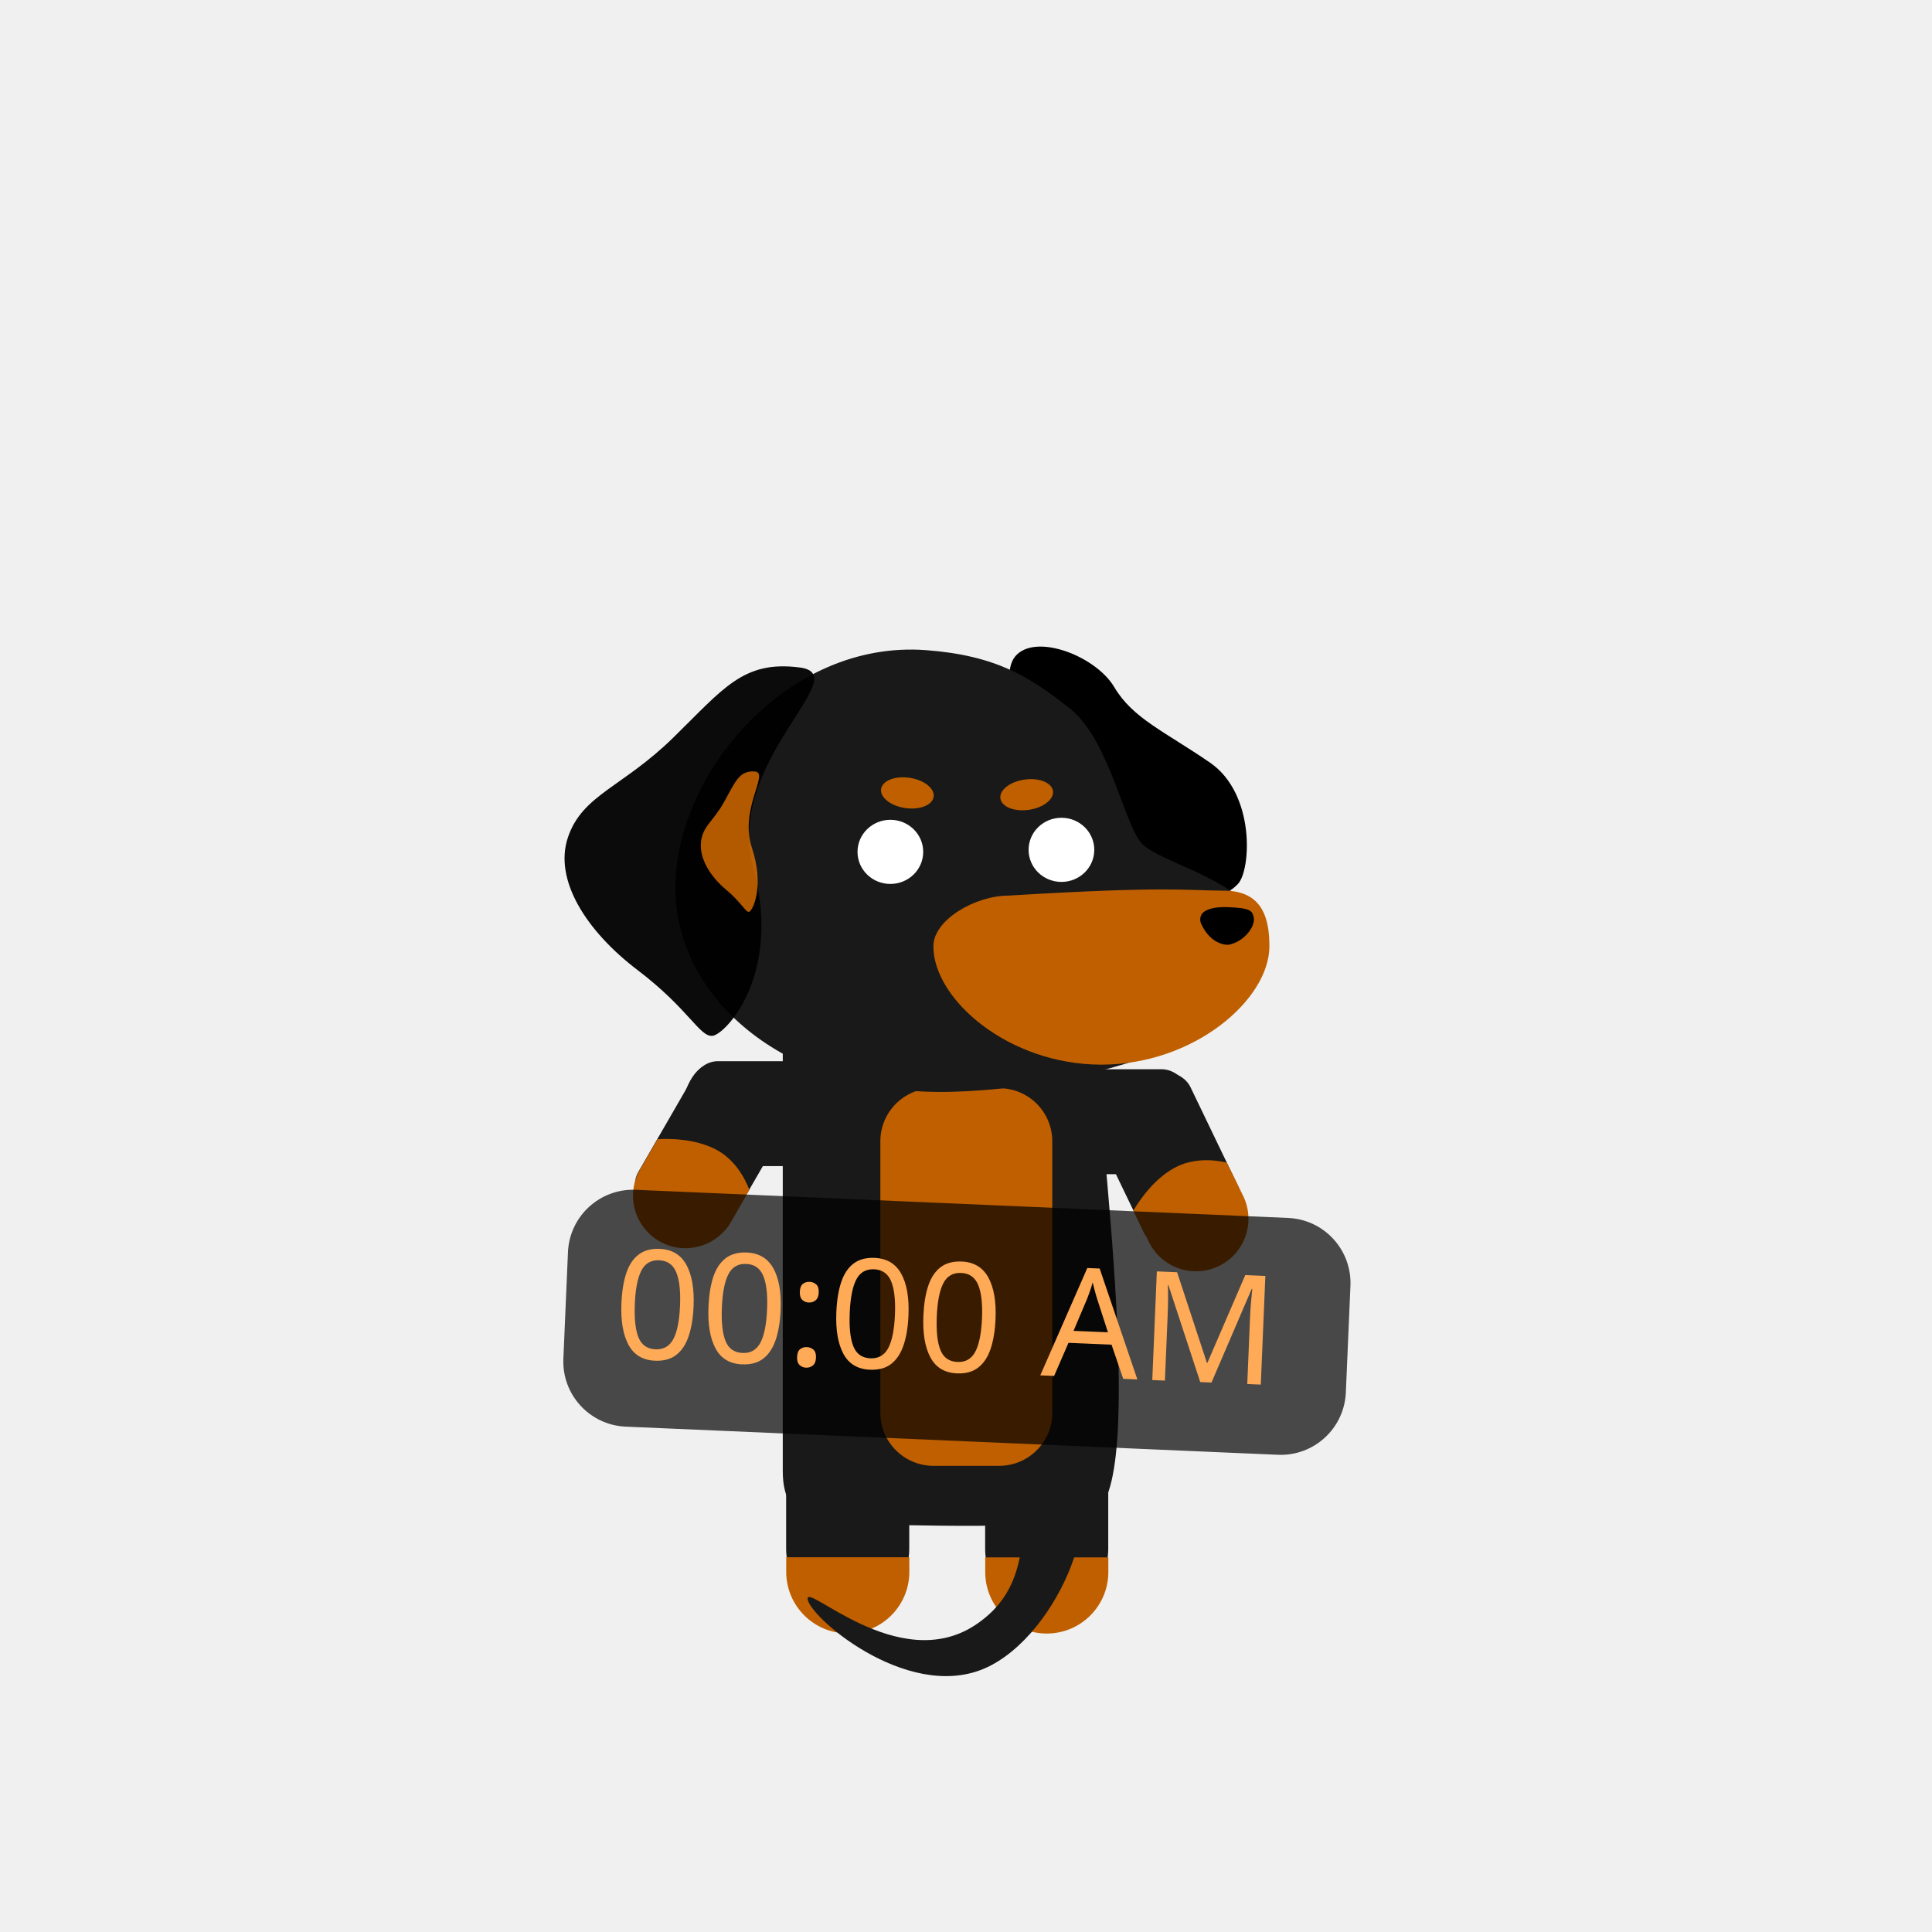
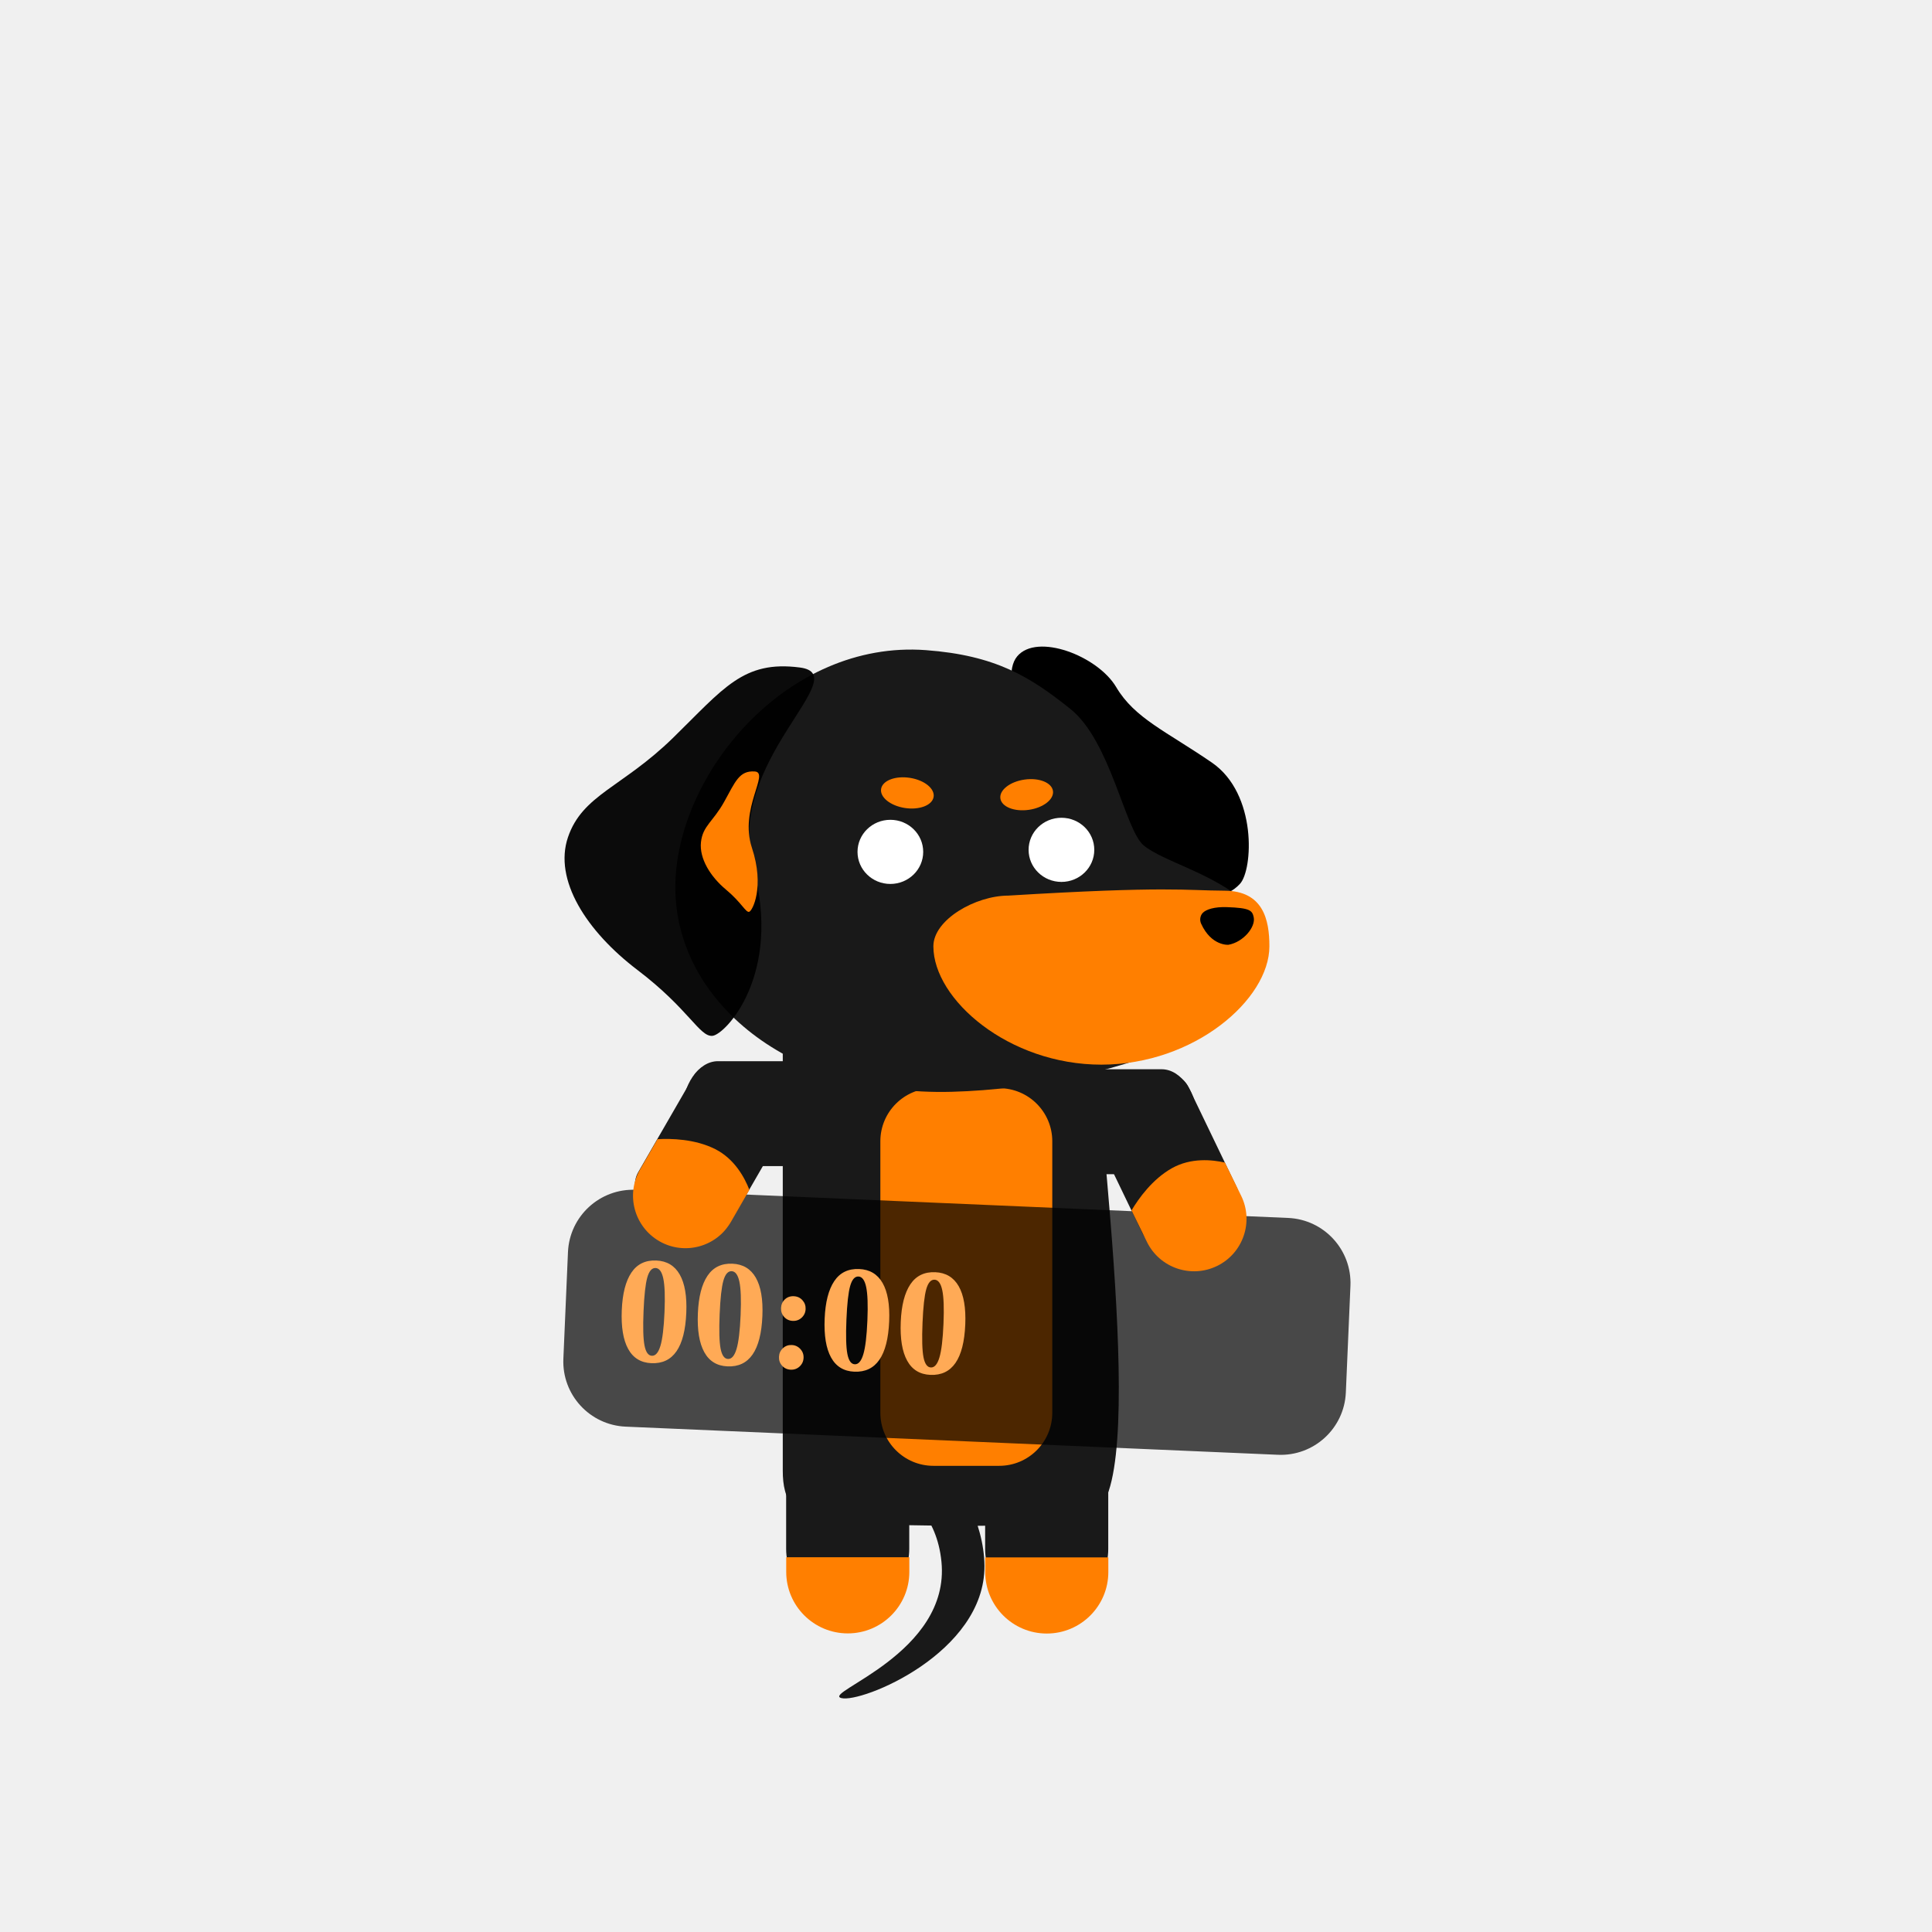
<svg xmlns="http://www.w3.org/2000/svg" id="thincookie" viewBox="0 0 1000 1000">
+   <path transform="rotate(-0.3019 471.755 804.598)" stroke="null" id="tail" d="m435.074,878.725c-10.332,-2.794 56.619,-22.749 52.203,-70.268c-4.416,-47.519 -56.773,-43.966 -44.59,-71.031c12.183,-27.064 66.836,28.108 66.836,73.283c0,45.175 -64.116,70.81 -74.448,68.016z" stroke-width="0" fill="#191919" />
+   <g stroke="null" id="right-leg">
+     <rect stroke="null" x="406.906" y="718" width="63.72" height="115.502" rx="31.86" fill="#191919" id="svg_1" />
+     <path stroke="null" d="m406.948,806.032l0,7.55a31.86,31.86 0 0 0 31.86,31.86a31.86,31.86 0 0 0 31.86,-31.86l0,-7.55l-63.72,0z" fill="#ff7f00" id="svg_3" />
+   </g>
  <g id="left-leg">
-     <rect id="svg_1" fill="#191919" rx="31.86" height="115.502" width="63.72" y="718" x="406.906" />
-     <path id="svg_3" fill="#bf5f00" d="m406.948,806.032l0,7.55a31.86,31.86 0 0 0 31.86,31.86a31.86,31.86 0 0 0 31.86,-31.86l0,-7.55l-63.72,0z" />
+     <rect x="509.906" y="718.074" width="63.72" height="115.502" rx="31.86" fill="#191919" id="svg_4" />
+     <path d="m509.948,806.106l0,7.55a31.86,31.86 0 0 0 31.86,31.86a31.86,31.86 0 0 0 31.86,-31.86l0,-7.55l-63.72,0z" fill="#ff7f00" id="svg_6" />
  </g>
-   <g id="right-leg">
-     <rect id="svg_4" fill="#191919" rx="31.86" height="115.502" width="63.72" y="718.074" x="509.906" />
-     <path id="svg_6" fill="#bf5f00" d="m509.948,806.106l0,7.55a31.86,31.86 0 0 0 31.86,31.86a31.86,31.86 0 0 0 31.86,-31.86l0,-7.55l-63.72,0z" />
+   <path fill="#191919" d="m525.247,580.604c0,-14.758 8.495,-27.16 18.603,-27.16l57.433,0c10.109,0 18.603,12.402 18.603,27.16l0,-0.01c0,14.758 -8.495,27.16 -18.603,27.16l-57.433,0c-10.109,0 -18.603,-12.402 -18.603,-27.16l0,0.01z" id="left-hand-upper" />
+   <path fill="#191919" d="m353.009,576.427c0,-14.758 8.495,-27.16 18.603,-27.16l57.433,0c10.109,0 18.603,12.402 18.603,27.16l0,-0.01c0,14.758 -8.495,27.16 -18.603,27.16l-57.433,0c-10.109,0 -18.603,-12.402 -18.603,-27.16l0,0.01z" id="svg_12" />
+   <g id="svg_26">
+     <path d="m567.48,782.07c-15.09,11.65 -100.31,6.51 -134.48,6.93c-22.67,-2.35 -27.84,-12.46 -27.84,-27.84l0,-232.32l161.84,0c-3.63,14.84 28.6,234.03 0.48,253.23z" fill="#191919" id="svg_7" />
+     <rect x="455.67" y="563.25" width="88.99" height="195.46" rx="27.48" fill="#ff7f00" id="svg_8" />
  </g>
-   <path fill="#191919" stroke-width="0" d="m434.074,857.725c-10.332,-2.794 56.619,-22.749 52.203,-70.268c-4.416,-47.519 -56.773,-43.966 -44.59,-71.031c12.183,-27.064 66.836,28.108 66.836,73.283c0,45.175 -64.116,70.81 -74.448,68.016z" id="tail" transform="rotate(62.0399 450.755 829.598)" />
-   <path id="left-hand-upper" d="m525.247,580.604c0,-14.758 8.495,-27.16 18.603,-27.16l57.433,0c10.109,0 18.603,12.402 18.603,27.16l0,-0.01c0,14.758 -8.495,27.16 -18.603,27.16l-57.433,0c-10.109,0 -18.603,-12.402 -18.603,-27.16l0,0.01z" fill="#191919" />
-   <path id="svg_12" d="m353.009,576.427c0,-14.758 8.495,-27.16 18.603,-27.16l57.433,0c10.109,0 18.603,12.402 18.603,27.16l0,-0.01c0,14.758 -8.495,27.16 -18.603,27.16l-57.433,0c-10.109,0 -18.603,-12.402 -18.603,-27.16l0,0.01z" fill="#191919" />
-   <g id="svg_26">
-     <path id="svg_7" fill="#191919" d="m567.48,782.07c-15.09,11.65 -100.31,6.51 -134.48,6.93c-22.67,-2.35 -27.84,-12.46 -27.84,-27.84l0,-232.32l161.84,0c-3.63,14.84 28.6,234.03 0.48,253.23z" />
-     <rect id="svg_8" fill="#bf5f00" rx="27.48" height="195.46" width="88.99" y="563.25" x="455.67" />
-   </g>
-   <path id="svg_13" d="m320.89,595.427c0,-14.758 8.495,-27.16 18.603,-27.16l57.433,0c10.109,0 18.603,12.402 18.603,27.16l0,-0.01c0,14.758 -8.495,27.16 -18.603,27.16l-57.433,0c-10.109,0 -18.603,-12.402 -18.603,-27.16l0,0.01z" fill="#191919" transform="rotate(120 368.21 595.422)" />
-   <path id="svg_27" fill="#bf5f00" d="m341.27,642.446a27.15,27.15 0 0 0 37.07,-10l9.54,-16.58c-2.46,-6.35 -7.66,-16 -17.64,-21.06c-10.44,-5.29 -22.81,-5.57 -29.92,-5.17l-9.05,15.72a27.16,27.16 0 0 0 10,37.08l0,0.01z" />
-   <path id="svg_5" d="m556.89,600.427c0,-14.758 8.495,-27.16 18.603,-27.16l57.433,0c10.109,0 18.603,12.402 18.603,27.16l0,-0.01c0,14.758 -8.495,27.16 -18.603,27.16l-57.433,0c-10.109,0 -18.603,-12.402 -18.603,-27.16l0,0.01z" fill="#191919" transform="rotate(64.2932 604.21 600.422)" />
-   <path id="svg_10" fill="#bf5f00" d="m603.27,652.446a27.15,27.15 0 0 0 37.07,-10l9.54,-16.58c-2.46,-6.35 -7.66,-16 -17.64,-21.06c-10.44,-5.29 -22.81,-5.57 -29.92,-5.17l-9.05,15.72a27.16,27.16 0 0 0 10,37.08l0,0.01z" transform="rotate(-56 619.767 627.786)" />
  <g id="clock">
    <rect id="clock-base" opacity="0.7" rx="33.73" height="122.7" width="405.38" y="623.081" x="292.578" transform="rotate(2.47 495.595 685.009)" />
-     <text id="clock-text" xml:space="preserve" text-anchor="start" font-family="Rubik-Bold,Rubik" font-size="78.845px" stroke-width="0" y="710" x="317.588" fill="#ffaa56" transform="rotate(2.40101 494.162 683)">00:00 AM</text>
+     <text font-weight="bold" id="clock-text" xml:space="preserve" text-anchor="start" font-family="Rubik-Bold,Rubik;font-weight:700" font-size="78.845px" stroke-width="0" y="711.418" x="318.719" fill="#ffaa56" transform="rotate(2.40101 495.292 684.418)">00:00 <tspan x="21" y="0" style="letter-spacing:-.025em"> </tspan>
+       <tspan x="22" y="0">AM</tspan>
+     </text>
  </g>
-   <g id="right-ear">
-     <path fill="#000000" d="m568.957,426.281c-37.527,-33.41 -53.729,-74.254 -43.462,-86.554c10.267,-12.301 41.688,-0.245 51.251,15.933c9.562,16.178 25.971,22.876 49.531,39.064c23.56,16.188 21.255,55.578 14.498,62.783c-13.514,14.41 -34.291,2.184 -71.817,-31.225l0,0l-0,-0z" id="svg_29" />
+   <g stroke="null" id="right-ear">
+     <path stroke="null" id="svg_29" d="m569.957,426.281c-37.527,-33.41 -53.729,-74.254 -43.462,-86.554c10.267,-12.301 41.688,-0.245 51.251,15.933c9.562,16.178 25.971,22.876 49.531,39.064c23.56,16.188 21.255,55.578 14.498,62.783c-13.514,14.41 -34.291,2.184 -71.817,-31.225l0,0l-0,-0z" fill="#000000" />
  </g>
  <g id="head">
-     <path fill="#191919" d="m492.616,565.112c-84.676,2.241 -143.074,-47.34 -143.074,-105.784c0,-58.444 57.722,-128.195 129.733,-122.816c36.005,2.689 53.804,13.685 74.725,30.414c20.921,16.729 28.232,62.539 37.967,70.657c9.734,8.118 35.903,14.53 52.004,28.917c47.406,57.547 -66.679,96.371 -151.355,98.612l0,-0l0,-0z" id="svg_31" />
-     <path id="svg_32" d="m570.075,551.062c-48.045,0 -86.961,-33.757 -86.961,-61.268c0,-13.756 21.789,-26.205 38.794,-26.232c82.551,-5.037 91.738,-2.624 111.843,-2.545c20.104,0.08 23.286,15.022 23.286,28.777c0,27.511 -38.916,61.268 -86.961,61.268z" fill="#bf5f00" />
-     <ellipse fill="#ffffff" ry="16.6" rx="17" cy="440.931" cx="460.848" />
-     <ellipse fill="#ffffff" ry="16.6" rx="17" cy="439.876" cx="549.4" />
-     <ellipse transform="matrix(-0.855102 -0.133806 0.142775 -0.828375 838.843 768.428)" fill="#bf5f00" cx="490.683" cy="352.932" rx="15.883" ry="9.412" />
-     <ellipse fill="#bf5f00" cx="573.908" cy="318.902" id="svg_16" rx="15.883" ry="9.412" transform="matrix(-0.857006 0.121635 -0.117065 -0.832211 1060.58 606.925)" />
-     <path id="svg_19" d="m621.697,478.087a4.147,4.676 0 0 1 0.826,-5.554c1.77,-1.863 6.137,-3.23 12.589,-2.999c11.802,0.417 13.038,1.677 13.801,5.199c1.094,5.057 -5.327,12.91 -13.093,14.285c0.039,0 -8.82,0.754 -14.123,-10.931l0,0l0,0z" />
+     <path id="svg_31" d="m492.616,565.112c-84.676,2.241 -143.074,-47.34 -143.074,-105.784c0,-58.444 57.722,-128.195 129.733,-122.816c36.005,2.689 53.804,13.685 74.725,30.414c20.921,16.729 28.232,62.539 37.967,70.657c9.734,8.118 35.903,14.53 52.004,28.917c47.406,57.547 -66.679,96.371 -151.355,98.612l0,-0l0,-0z" fill="#191919" />
+     <path fill="#ff7f00" d="m570.075,551.062c-48.045,0 -86.961,-33.757 -86.961,-61.268c0,-13.756 21.789,-26.205 38.794,-26.232c82.551,-5.037 91.738,-2.624 111.843,-2.545c20.104,0.08 23.286,15.022 23.286,28.777c0,27.511 -38.916,61.268 -86.961,61.268z" id="svg_32" />
+     <ellipse id="svg_2" cx="460.848" cy="440.931" rx="17" ry="16.6" fill="#ffffff" />
+     <ellipse id="svg_9" cx="549.4" cy="439.876" rx="17" ry="16.6" fill="#ffffff" />
+     <ellipse id="svg_11" ry="9.412" rx="15.883" cy="352.932" cx="490.683" fill="#ff7f00" transform="matrix(-0.855102 -0.133806 0.142775 -0.828375 838.843 768.428)" />
+     <ellipse transform="matrix(-0.857006 0.121635 -0.117065 -0.832211 1060.58 606.925)" ry="9.412" rx="15.883" id="svg_16" cy="318.902" cx="573.908" fill="#ff7f00" />
+     <path d="m621.697,478.087a4.147,4.676 0 0 1 0.826,-5.554c1.77,-1.863 6.137,-3.23 12.589,-2.999c11.802,0.417 13.038,1.677 13.801,5.199c1.094,5.057 -5.327,12.91 -13.093,14.285c0.039,0 -8.82,0.754 -14.123,-10.931l0,0l0,0z" id="svg_19" />
  </g>
  <g id="left-ear">
-     <path opacity="0.95" stroke-width="0" fill="#000000" d="m368.732,536.153c-6.679,0.545 -12.171,-13.864 -38.721,-34.039c-26.55,-20.175 -43.508,-46.741 -36.025,-68.769c7.483,-22.028 28.117,-25.799 54.333,-51.393c26.216,-25.595 36.363,-40.293 65.701,-36.452c29.338,3.841 -39.199,48.321 -24.134,103.676c15.065,55.355 -14.475,86.433 -21.154,86.978l-0,0z" id="svg_30" />
-     <path transform="rotate(8.34137 379.44 434.23)" opacity="0.7" stroke-width="0" fill="#ff7f00" d="m393.119,470.36c-1.678,0.662 -4.573,-4.183 -13.521,-9.654c-8.948,-5.472 -16.058,-13.929 -16.36,-22.44c-0.302,-8.511 4.67,-11.313 8.867,-22.42c4.197,-11.107 5.333,-17.144 13.341,-17.791c8.007,-0.647 -5.252,20.254 4.301,39.285c9.552,19.031 5.051,32.359 3.372,33.021l-0,0z" id="svg_17" />
+     <path id="svg_30" d="m368.732,536.153c-6.679,0.545 -12.171,-13.864 -38.721,-34.039c-26.55,-20.175 -43.508,-46.741 -36.025,-68.769c7.483,-22.028 28.117,-25.799 54.333,-51.393c26.216,-25.595 36.363,-40.293 65.701,-36.452c29.338,3.841 -39.199,48.321 -24.134,103.676c15.065,55.355 -14.475,86.433 -21.154,86.978l-0,0z" fill="#000000" stroke-width="0" opacity="0.95" />
+     <path id="svg_17" d="m393.119,470.36c-1.678,0.662 -4.573,-4.183 -13.521,-9.654c-8.948,-5.472 -16.058,-13.929 -16.36,-22.44c-0.302,-8.511 4.67,-11.313 8.867,-22.42c4.197,-11.107 5.333,-17.144 13.341,-17.791c8.007,-0.647 -5.252,20.254 4.301,39.285c9.552,19.031 5.051,32.359 3.372,33.021l-0,0z" fill="#ff7f00" stroke-width="0" opacity="1" transform="rotate(8.34137 379.44 434.23)" />
+   </g>
+   <path fill="#191919" d="m555.89,600.427c0,-14.758 8.495,-27.16 18.603,-27.16l57.433,0c10.109,0 18.603,12.402 18.603,27.16l0,-0.01c0,14.758 -8.495,27.16 -18.603,27.16l-57.433,0c-10.109,0 -18.603,-12.402 -18.603,-27.16l0,0.01z" id="svg_5" transform="rotate(64.2932 603.21 600.422)" />
+   <path d="m602.27,652.446a27.15,27.15 0 0 0 37.07,-10l9.54,-16.58c-2.46,-6.35 -7.66,-16 -17.64,-21.06c-10.44,-5.29 -22.81,-5.57 -29.92,-5.17l-9.05,15.72a27.16,27.16 0 0 0 10,37.08l0,0.01z" fill="#ff7f00" id="svg_10" transform="rotate(-56 618.767 627.786)" />
+   <g id="svg_14">
+     <path transform="rotate(120 368.21 595.422)" fill="#191919" d="m320.89,595.427c0,-14.758 8.495,-27.16 18.603,-27.16l57.433,0c10.109,0 18.603,12.402 18.603,27.16l0,-0.01c0,14.758 -8.495,27.16 -18.603,27.16l-57.433,0c-10.109,0 -18.603,-12.402 -18.603,-27.16l0,0.01z" id="svg_13" />
+     <path d="m341.27,642.446a27.15,27.15 0 0 0 37.07,-10l9.54,-16.58c-2.46,-6.35 -7.66,-16 -17.64,-21.06c-10.44,-5.29 -22.81,-5.57 -29.92,-5.17l-9.05,15.72a27.16,27.16 0 0 0 10,37.08l0,0.01z" fill="#ff7f00" id="svg_27" />
  </g>
</svg>
